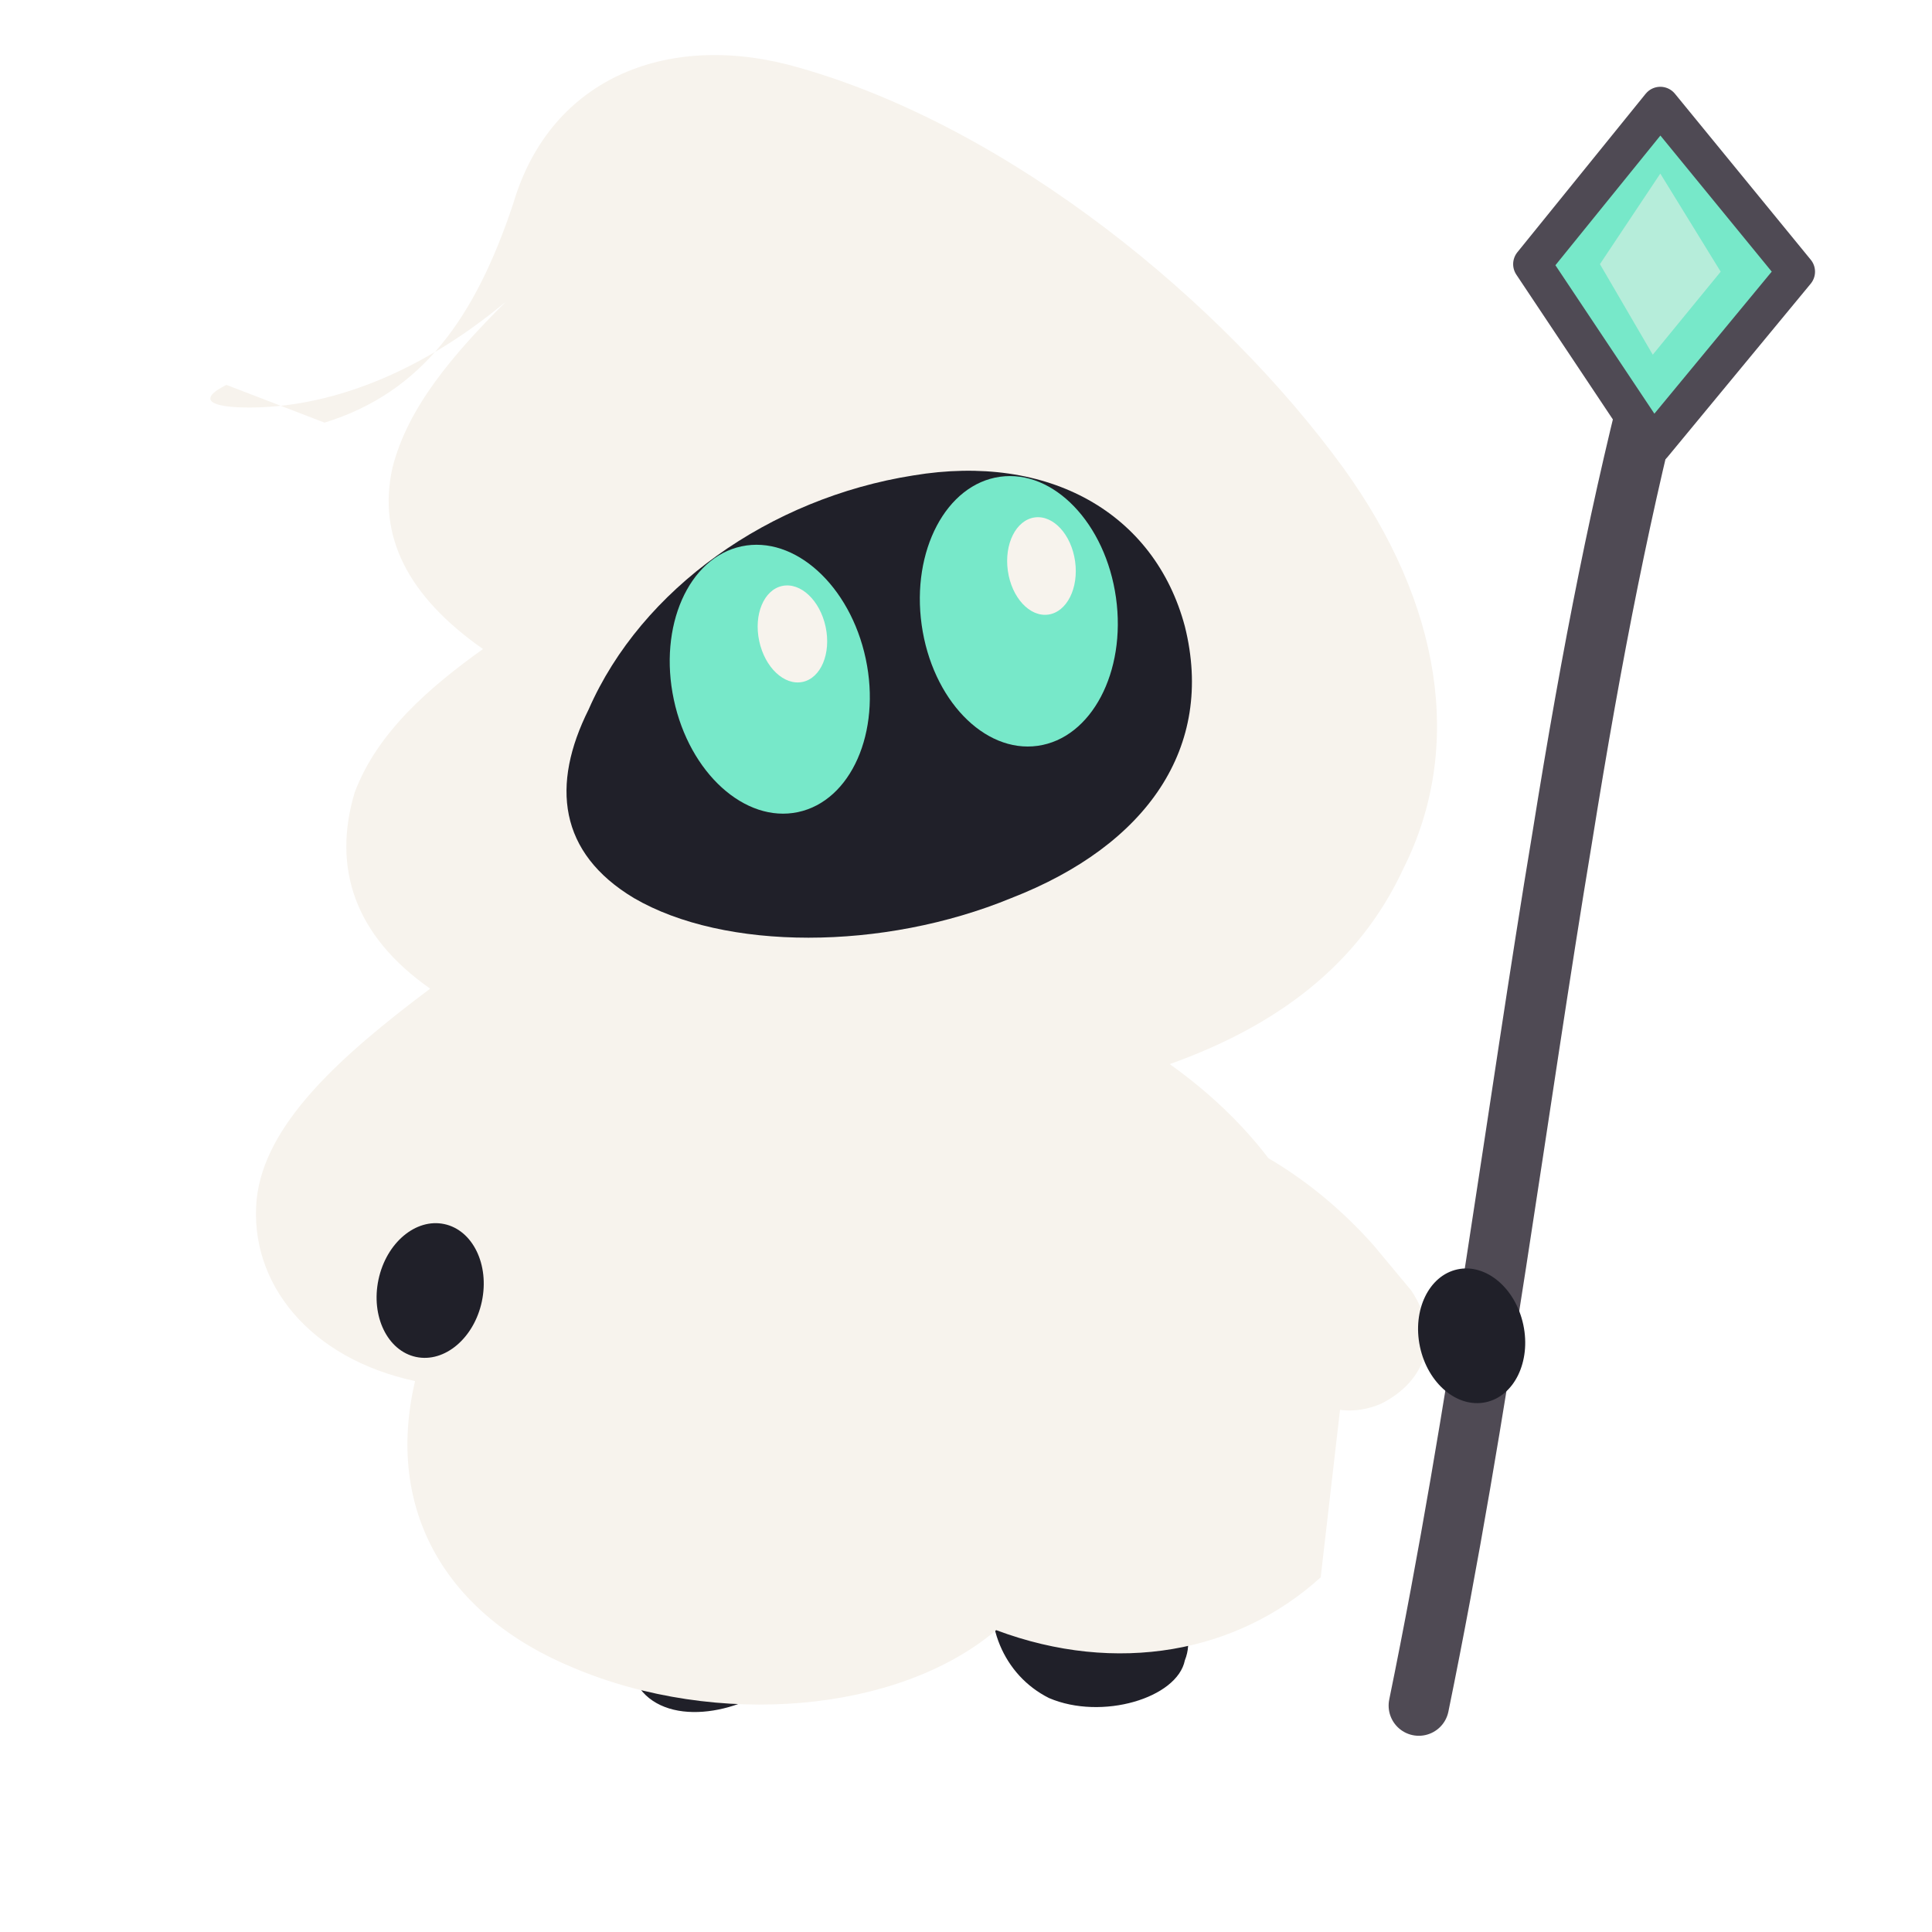
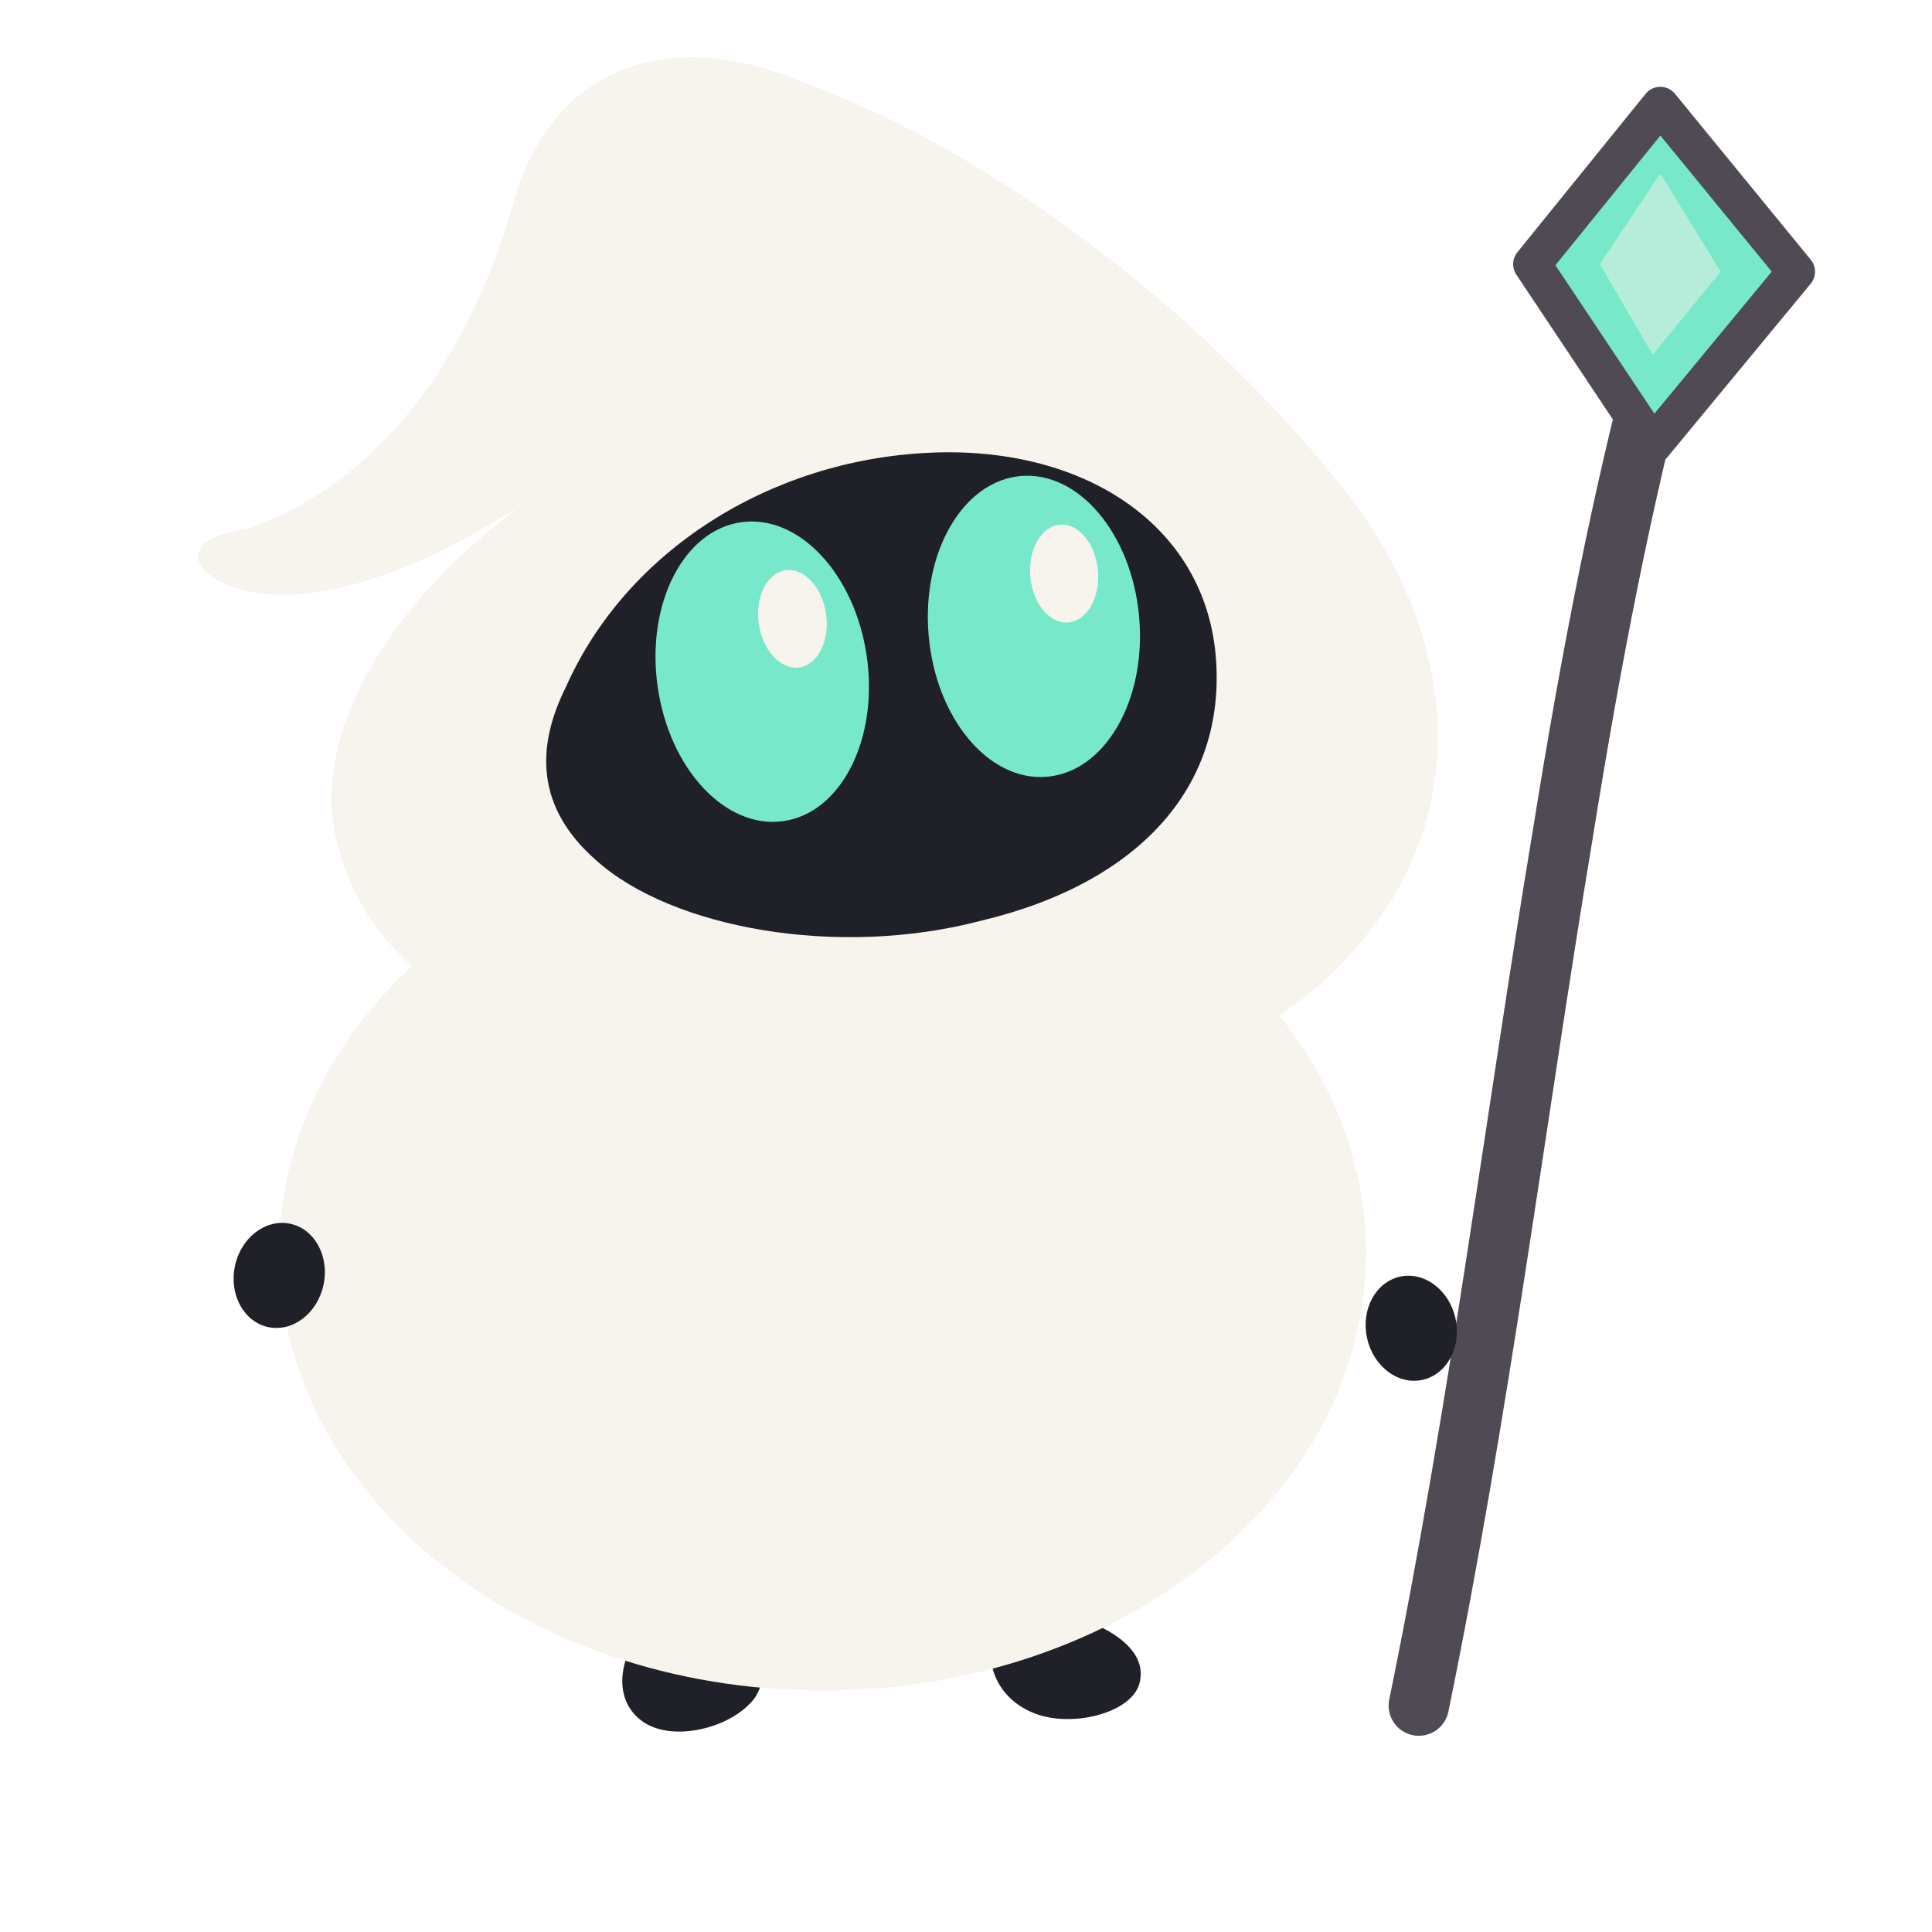
<svg xmlns="http://www.w3.org/2000/svg" viewBox="0 0 256 256" role="img" aria-labelledby="title desc">
-   <path fill="#202029" d="M89 207c-5 5-8 14-3 18 5 4 15 1 19-4 3-5 1-10-3-14l-13 0Zm43 1c-2 7 1 14 7 17 7 3 17 0 18-5 2-5-3-10-11-13l-14 1Z" />
+   <path fill="#202029" d="M86 215c-4 4-5 10-1 13 4 3 12 1 15-3 2-3 1-7-2-10H86Zm46 0c-2 5 0 10 5 12 5 2 13 0 14-4 1-4-3-7-9-9l-10 1Z" />
  <path fill="none" stroke="#4f4a54" stroke-width="8" stroke-linecap="round" d="M188 226c8-39 13-79 19-115 4-25 8-45 13-64" />
  <path fill="#77e8c9" stroke="#4f4a54" stroke-width="5" stroke-linejoin="round" d="m220 14 18 22-19 23-16-24 17-21Z" />
  <path fill="#f7f3ed" fill-opacity=".5" d="m220 23 8 13-9 11-7-12 8-12Z" />
-   <path fill="#f7f3ed" d="M43 56c13-4 20-14 25-29 5-17 21-23 38-18 28 8 56 31 72 53 13 18 16 37 8 53-6 13-17 21-31 26 14 10 23 24 23 42l-3 26c-11 10-27 13-43 7-13 11-37 13-56 5-17-7-25-21-21-38-14-3-22-13-21-24 1-10 11-19 23-28-10-7-13-16-10-26 3-8 10-14 17-19-10-7-14-15-12-24 2-8 8-15 15-22-12 10-24 14-34 14-5 0-7-1-3-3Z" />
-   <path fill="#f7f3ed" d="M67 150c-9 2-16 8-18 15-2 7 2 12 8 13 7 1 13-4 17-11l3-11-10-6Zm87-2c10 2 20 8 28 17l5 6c4 6 2 12-4 15-7 3-13-2-17-8l-17-13 5-17Z" />
-   <ellipse cx="57" cy="171" rx="7" ry="9" fill="#202029" transform="rotate(12 57 171)" />
-   <ellipse cx="195" cy="177" rx="7" ry="9" fill="#202029" transform="rotate(-12 195 177)" />
-   <path fill="#202029" d="M78 94c7-16 24-28 43-31 18-3 32 5 36 20 4 16-5 29-23 36-17 7-38 7-50 0-10-6-11-15-6-25Z" />
-   <ellipse cx="102" cy="90" rx="13" ry="18" fill="#77e8c9" transform="rotate(-12 102 90)" />
-   <ellipse cx="135" cy="81" rx="13" ry="18" fill="#77e8c9" transform="rotate(-8 135 81)" />
-   <ellipse cx="105" cy="84" rx="4.5" ry="6.5" fill="#f7f3ed" transform="rotate(-12 105 84)" />
-   <ellipse cx="138" cy="75" rx="4.5" ry="6.5" fill="#f7f3ed" transform="rotate(-8 138 75)" />
+   <ellipse cx="109" cy="166" rx="72" ry="58" fill="#f7f3ed" />
+   <path fill="#f7f3ed" d="M33 70c17-6 29-22 35-43C73 9 88 4 104 10c29 10 58 34 75 56 15 20 15 42 2 58-12 15-30 21-49 20l-57-7c-18-3-29-14-31-29-1-14 9-29 25-41-14 9-30 15-40 10-5-3-3-6 4-7Z" />
+   <ellipse cx="37" cy="169" rx="6" ry="7" fill="#202029" transform="rotate(12 37 169)" />
+   <ellipse cx="187" cy="176" rx="6" ry="7" fill="#202029" transform="rotate(-12 187 176)" />
+   <path fill="#202029" d="M75 91c8-18 27-30 48-31 20-1 36 9 38 26 2 18-10 31-31 36-19 5-41 1-51-8-8-7-8-15-4-23Z" />
+   <ellipse cx="101" cy="89" rx="14" ry="20" fill="#77e8c9" transform="rotate(-8 101 89)" />
+   <ellipse cx="137" cy="83" rx="14" ry="20" fill="#77e8c9" transform="rotate(-5 137 83)" />
+   <ellipse cx="105" cy="82" rx="4.5" ry="6.5" fill="#f7f3ed" transform="rotate(-8 105 82)" />
+   <ellipse cx="141" cy="76" rx="4.5" ry="6.5" fill="#f7f3ed" transform="rotate(-5 141 76)" />
</svg>
